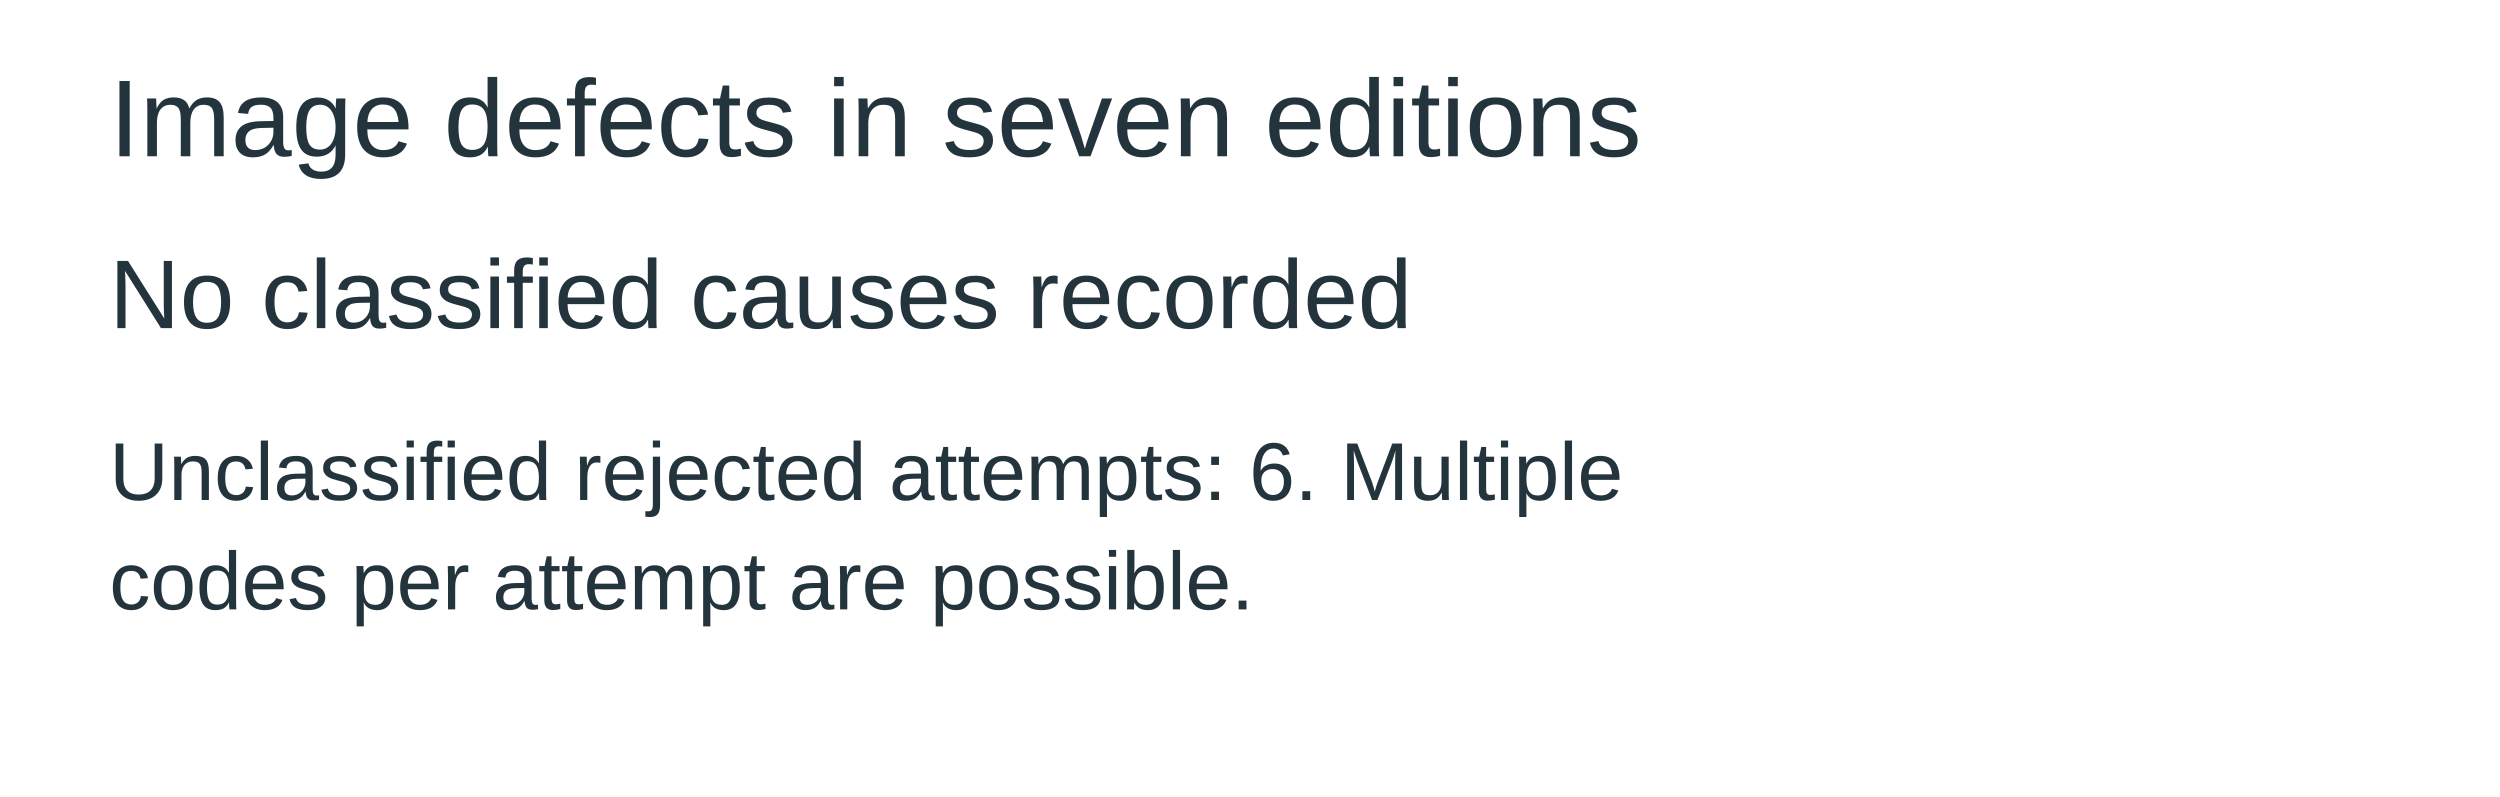
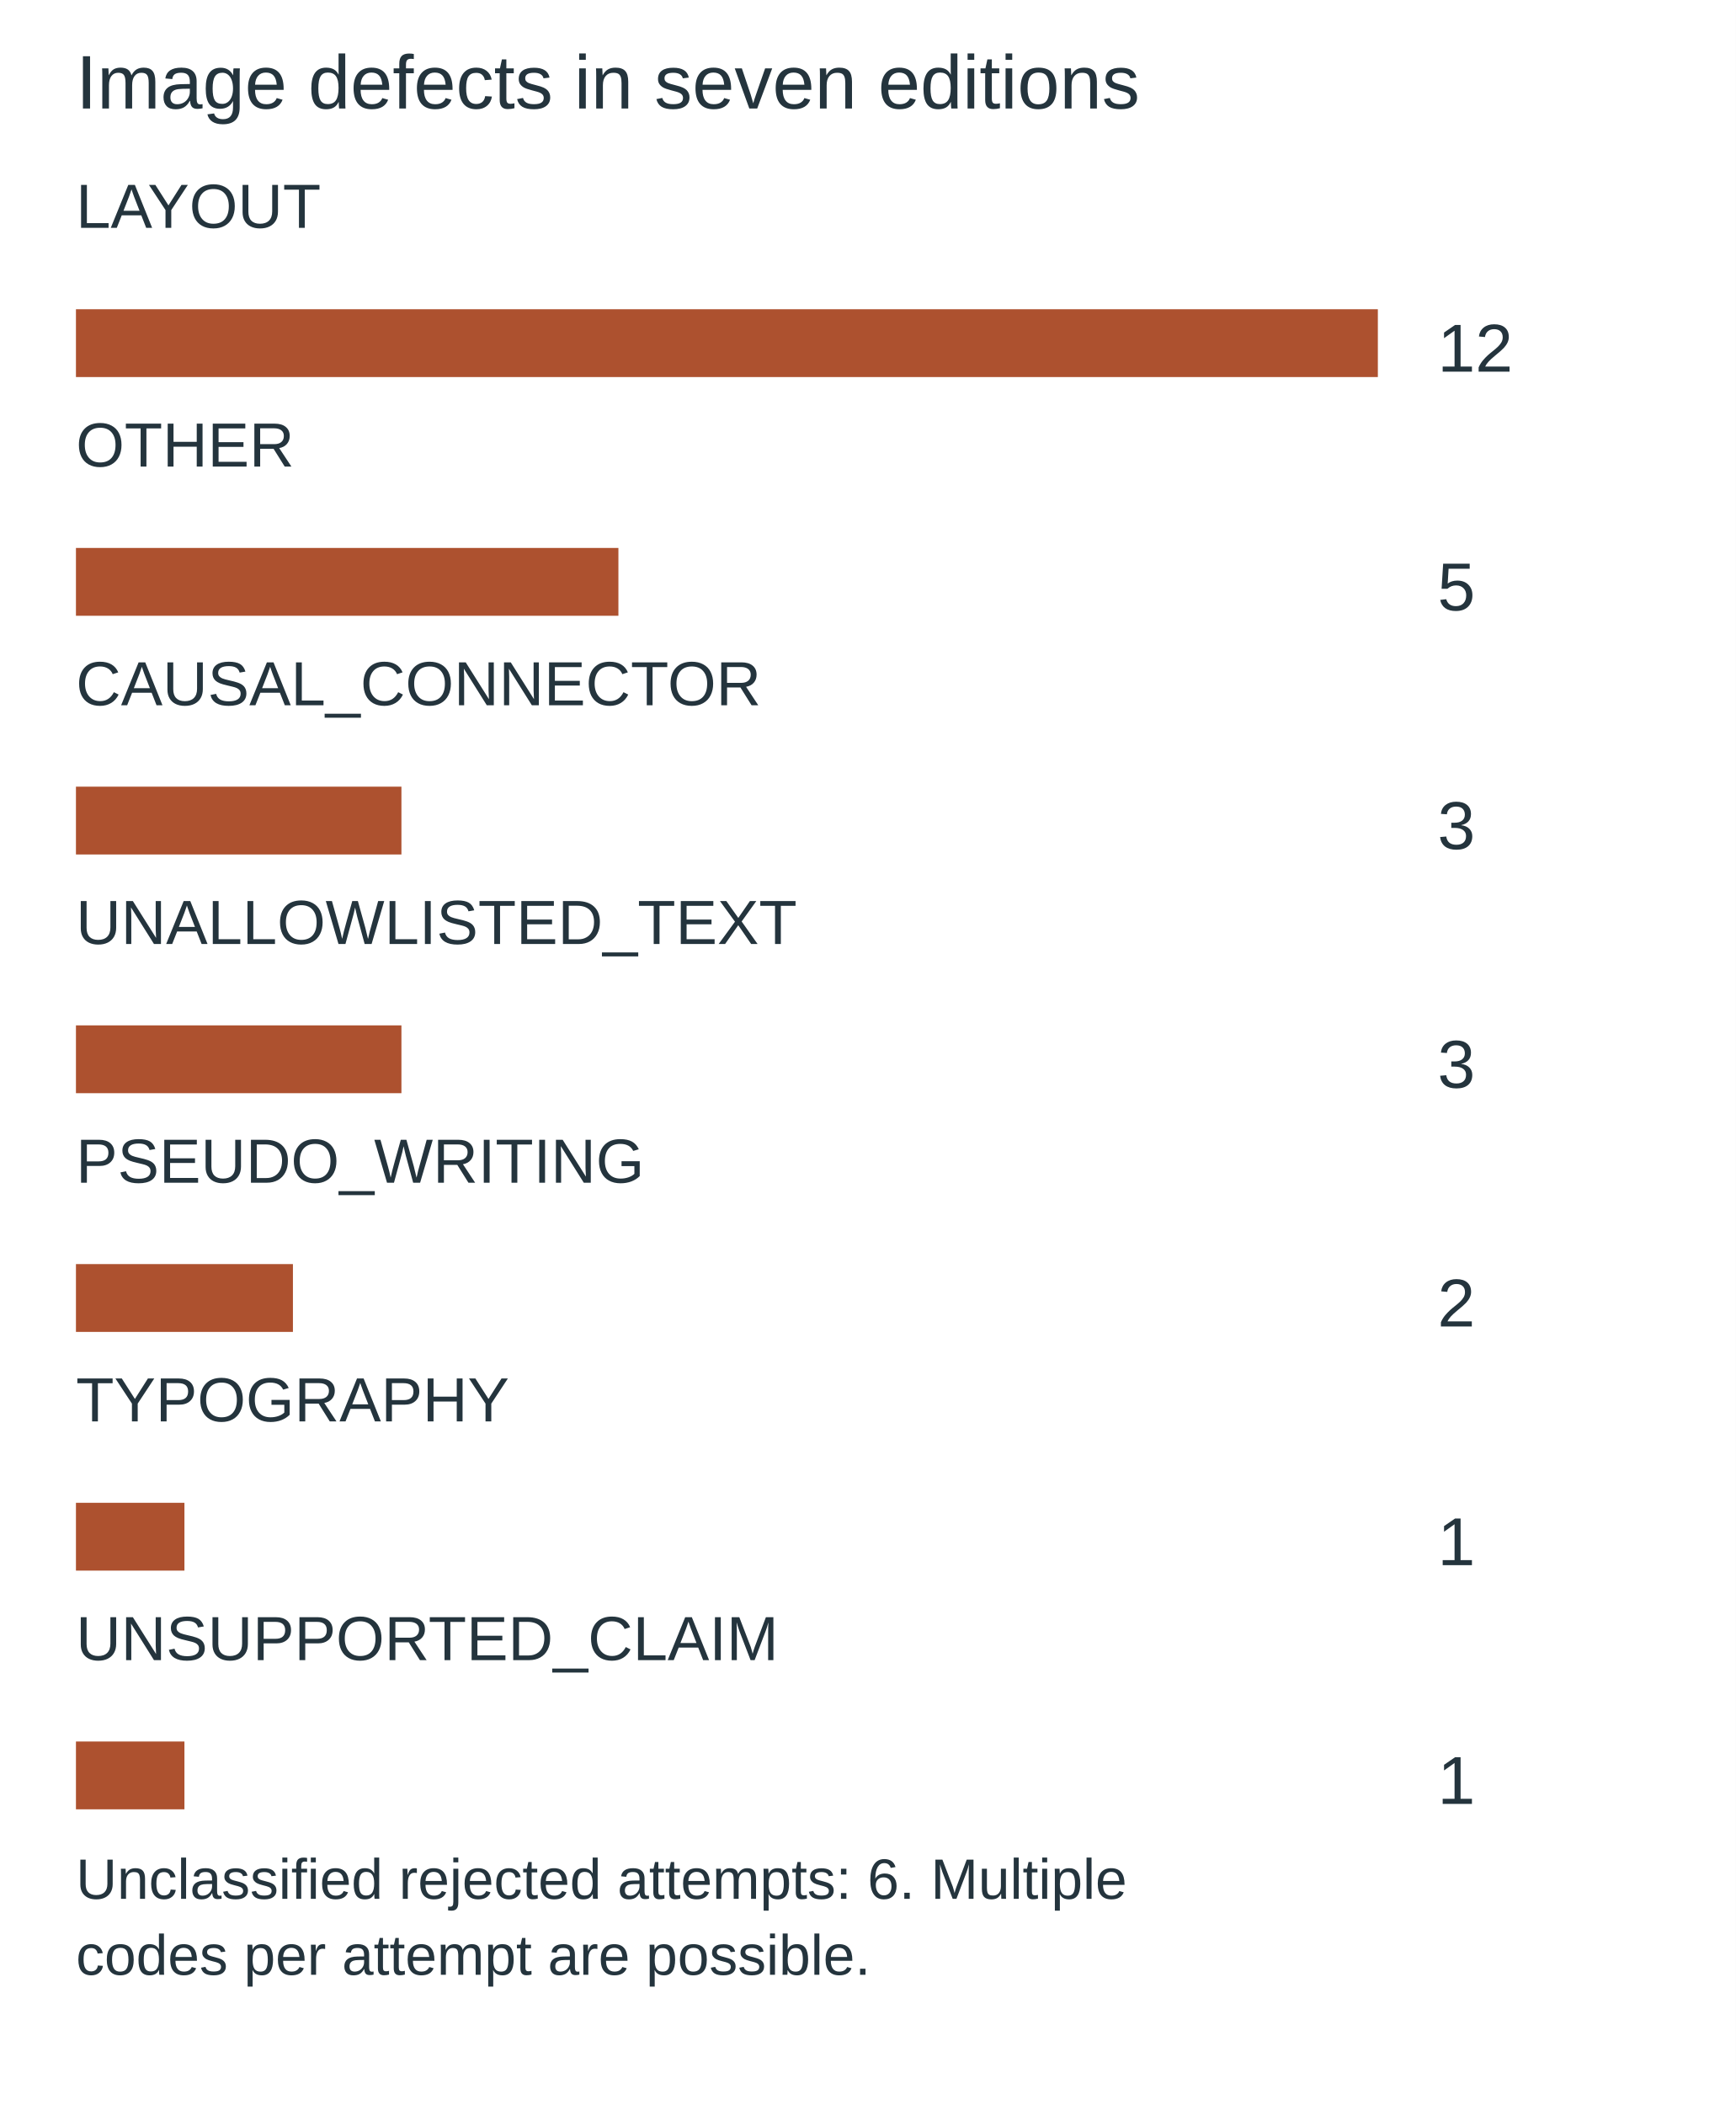
- <svg xmlns="http://www.w3.org/2000/svg" width="640" height="204" viewBox="0 0 640 204" role="img" aria-label="Image defects in seven editions">
-   <rect width="640" height="204" fill="white" />
+ <svg xmlns="http://www.w3.org/2000/svg" width="640" height="776" viewBox="0 0 640 776" role="img" aria-label="Image defects in seven editions">
+   <rect width="640" height="776" fill="white" />
  <g font-family="Arial,sans-serif" fill="#24343d">
    <text x="28" y="40" font-size="28">Image defects in seven editions</text>
-     <text x="28" y="84" font-size="25">No classified causes recorded</text>
-     <text x="28" y="128" font-size="21">Unclassified rejected attempts: 6. Multiple</text>
-     <text x="28" y="156" font-size="21">codes per attempt are possible.</text>
+     <text x="28" y="84" font-size="23">LAYOUT</text>
+     <rect x="28" y="114" width="480" height="25" fill="#ad512f" />
+     <text x="530" y="137" font-size="25">12</text>
+     <text x="28" y="172" font-size="23">OTHER</text>
+     <rect x="28" y="202" width="200" height="25" fill="#ad512f" />
+     <text x="530" y="225" font-size="25">5</text>
+     <text x="28" y="260" font-size="23">CAUSAL_CONNECTOR</text>
+     <rect x="28" y="290" width="120" height="25" fill="#ad512f" />
+     <text x="530" y="313" font-size="25">3</text>
+     <text x="28" y="348" font-size="23">UNALLOWLISTED_TEXT</text>
+     <rect x="28" y="378" width="120" height="25" fill="#ad512f" />
+     <text x="530" y="401" font-size="25">3</text>
+     <text x="28" y="436" font-size="23">PSEUDO_WRITING</text>
+     <rect x="28" y="466" width="80" height="25" fill="#ad512f" />
+     <text x="530" y="489" font-size="25">2</text>
+     <text x="28" y="524" font-size="23">TYPOGRAPHY</text>
+     <rect x="28" y="554" width="40" height="25" fill="#ad512f" />
+     <text x="530" y="577" font-size="25">1</text>
+     <text x="28" y="612" font-size="23">UNSUPPORTED_CLAIM</text>
+     <rect x="28" y="642" width="40" height="25" fill="#ad512f" />
+     <text x="530" y="665" font-size="25">1</text>
+     <text x="28" y="700" font-size="21">Unclassified rejected attempts: 6. Multiple</text>
+     <text x="28" y="728" font-size="21">codes per attempt are possible.</text>
  </g>
</svg>
